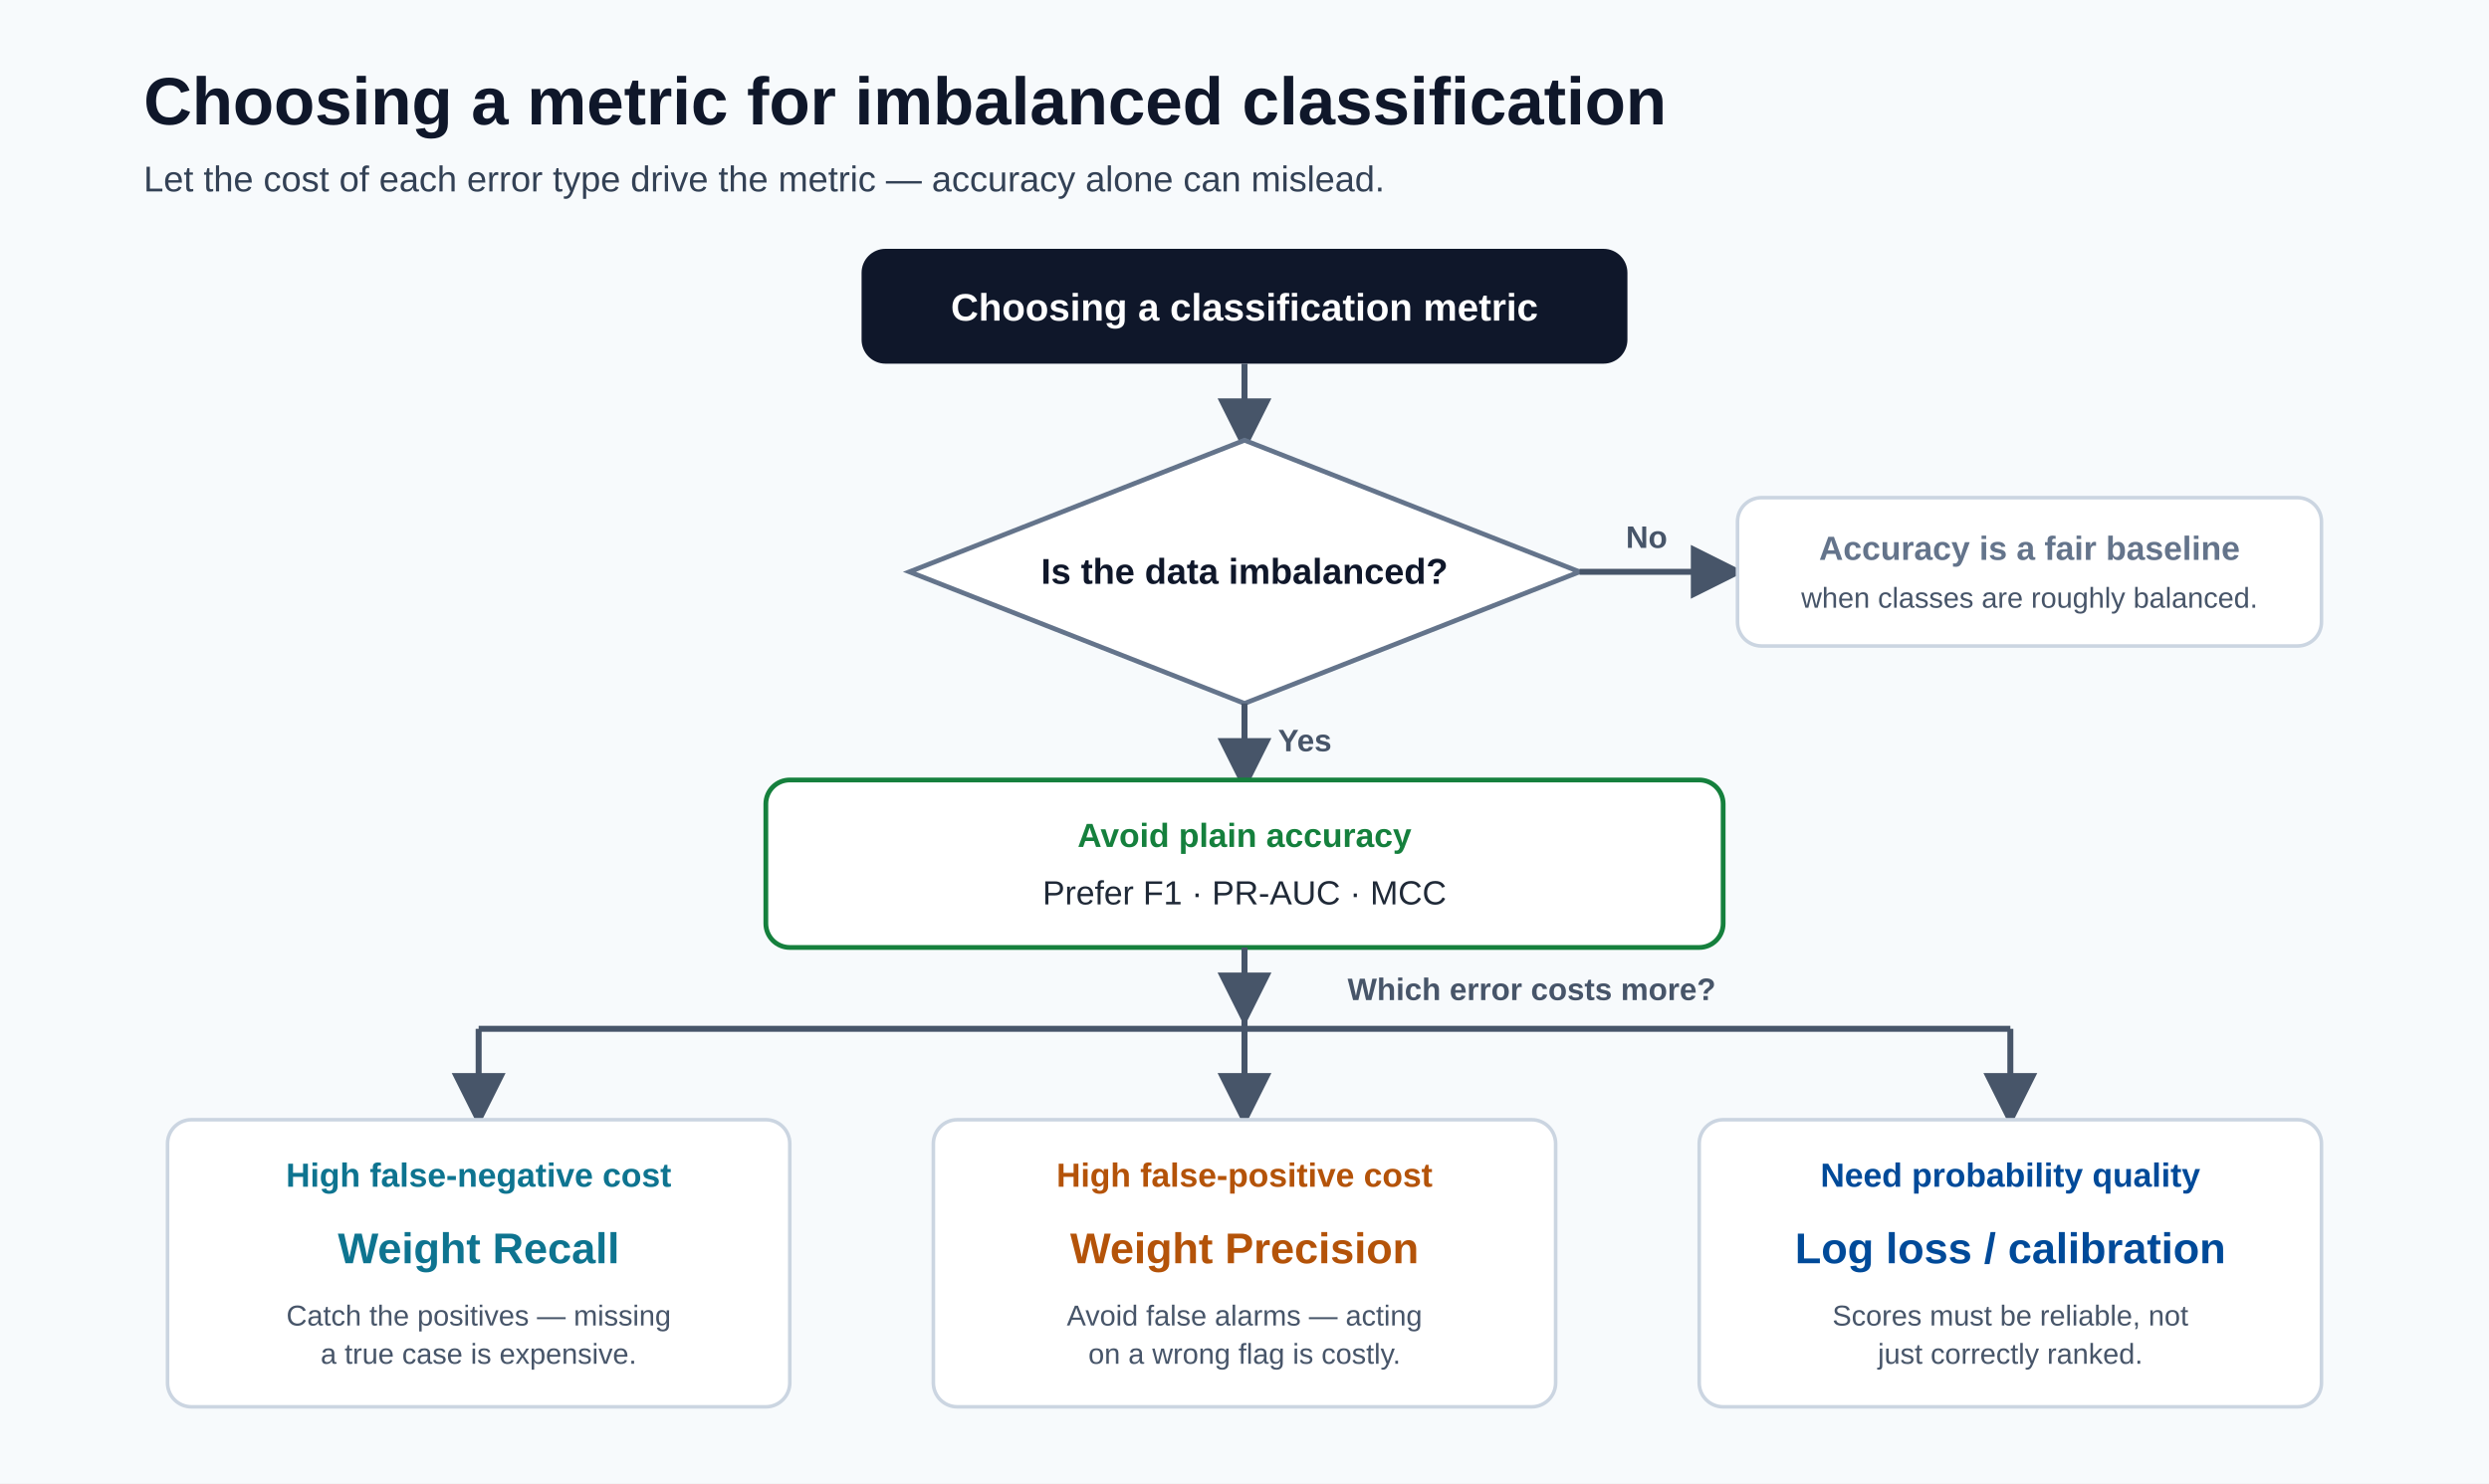
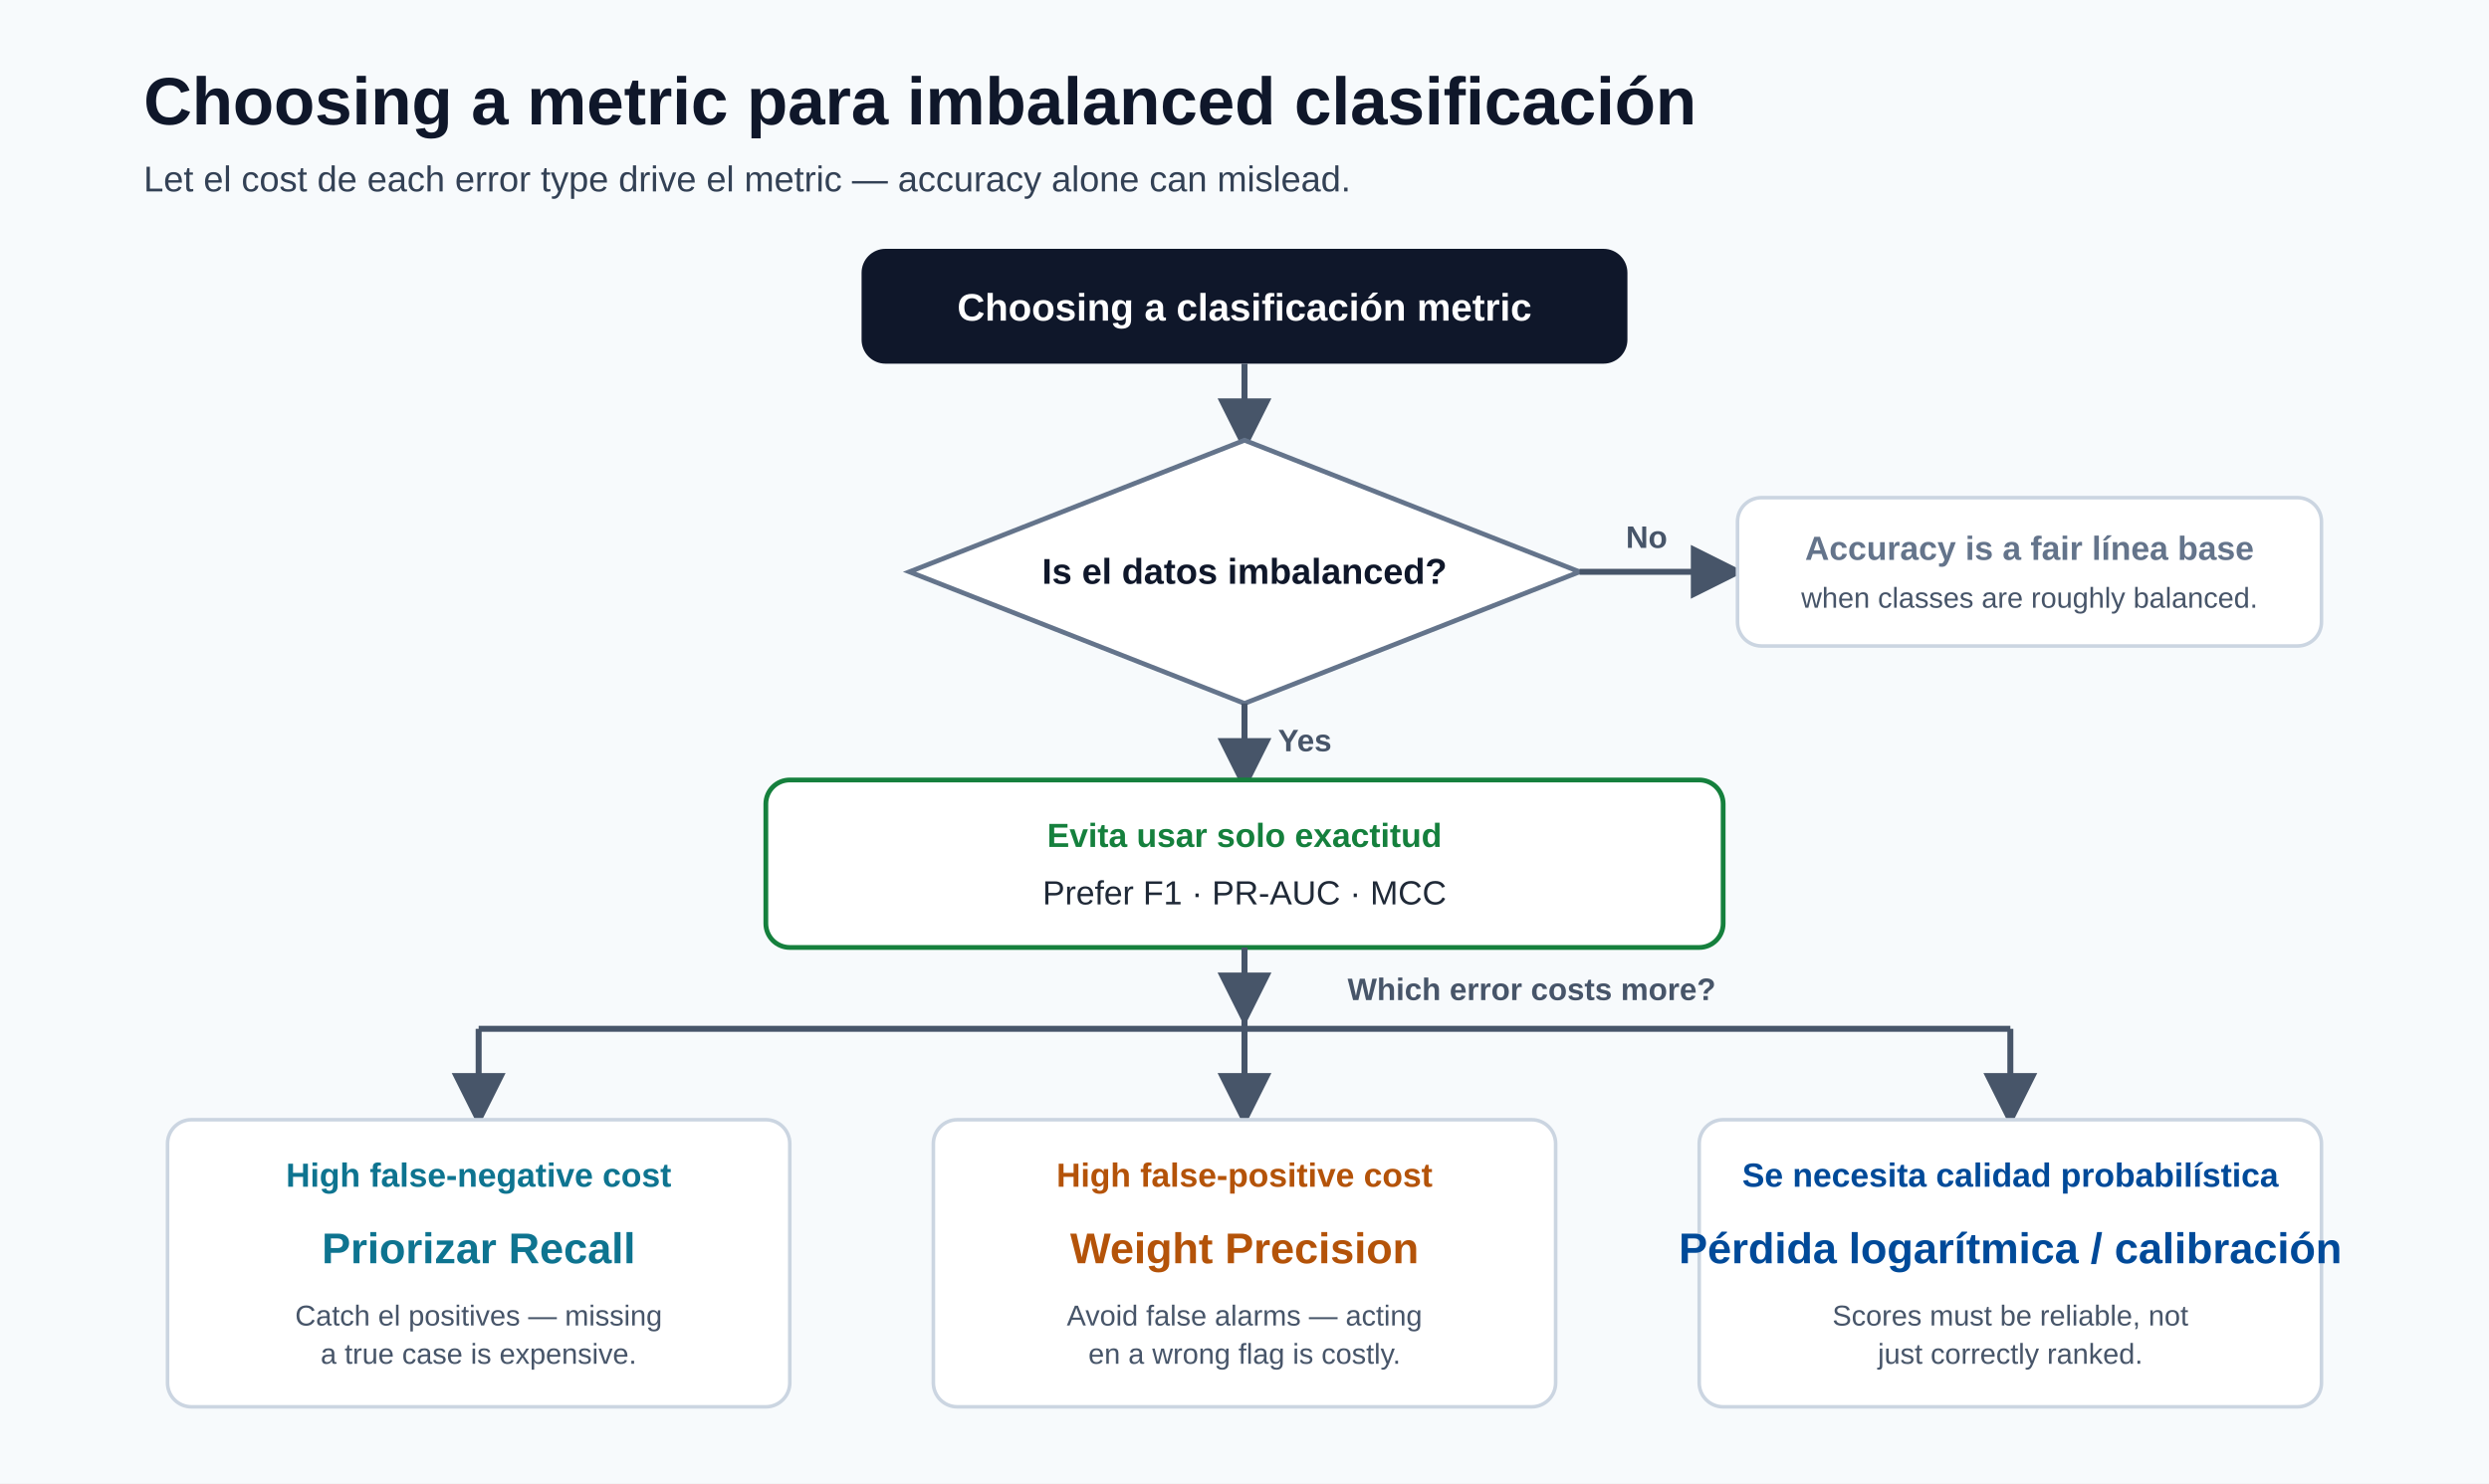
<svg xmlns="http://www.w3.org/2000/svg" width="1040" height="620" viewBox="0 0 1040 620" role="img" aria-labelledby="title desc">
  <defs>
    <style>
      .bg { fill: #f7fafc; }
      .title { fill: #0f172a; font-family: Segoe UI, Arial, sans-serif; font-size: 28px; font-weight: 700; }
      .subtitle { fill: #334155; font-family: Segoe UI, Arial, sans-serif; font-size: 15px; }
      .card { fill: #ffffff; stroke: #cbd5e1; stroke-width: 1.5; }
      .start { fill: #0f172a; }
      .starttxt { font-family: Segoe UI, Arial, sans-serif; font-size: 16px; font-weight: 700; fill: #ffffff; }
      .diamond { fill: #ffffff; stroke: #64748b; stroke-width: 2; }
      .qtxt { font-family: Segoe UI, Arial, sans-serif; font-size: 15px; font-weight: 700; fill: #0f172a; }
      .branch { font-family: Segoe UI, Arial, sans-serif; font-size: 13px; font-weight: 700; fill: #475569; }
      .label { font-family: Segoe UI, Arial, sans-serif; font-size: 14px; fill: #1f2937; }
      .head { font-family: Segoe UI, Arial, sans-serif; font-size: 14px; font-weight: 700; }
      .metric { font-family: Segoe UI, Arial, sans-serif; font-size: 18px; font-weight: 700; }
      .desc2 { font-family: Segoe UI, Arial, sans-serif; font-size: 12px; fill: #475569; }
      .arrow { stroke: #475569; stroke-width: 2.5; fill: none; }
    </style>
    <marker id="ah" markerWidth="9" markerHeight="9" refX="7" refY="4.5" orient="auto">
      <path d="M0,0 L9,4.5 L0,9 z" fill="#475569" />
    </marker>
  </defs>
  <rect class="bg" x="0" y="0" width="1040" height="620" />
-   <text class="title" x="60" y="52">Choosing a metric for imbalanced classification</text>
-   <text class="subtitle" x="60" y="80">Let the cost of each error type drive the metric — accuracy alone can mislead.</text>
+   <text class="title" x="60" y="52">Choosing a metric para imbalanced clasificación</text>
+   <text class="subtitle" x="60" y="80">Let el cost de each error type drive el metric — accuracy alone can mislead.</text>
  <rect class="start" x="360" y="104" width="320" height="48" rx="10" />
-   <text class="starttxt" x="520" y="134" text-anchor="middle">Choosing a classification metric</text>
+   <text class="starttxt" x="520" y="134" text-anchor="middle">Choosing a clasificación metric</text>
  <line class="arrow" x1="520" y1="152" x2="520" y2="184" marker-end="url(#ah)" />
  <polygon class="diamond" points="520,184 660,239 520,294 380,239" />
-   <text class="qtxt" x="520" y="244" text-anchor="middle">Is the data imbalanced?</text>
+   <text class="qtxt" x="520" y="244" text-anchor="middle">Is el datos imbalanced?</text>
  <line class="arrow" x1="660" y1="239" x2="724" y2="239" marker-end="url(#ah)" />
  <text class="branch" x="688" y="229" text-anchor="middle">No</text>
  <rect class="card" x="726" y="208" width="244" height="62" rx="10" stroke="#64748b" />
-   <text class="head" x="848" y="234" text-anchor="middle" fill="#64748b">Accuracy is a fair baseline</text>
+   <text class="head" x="848" y="234" text-anchor="middle" fill="#64748b">Accuracy is a fair línea base</text>
  <text class="desc2" x="848" y="254" text-anchor="middle">when classes are roughly balanced.</text>
  <line class="arrow" x1="520" y1="294" x2="520" y2="326" marker-end="url(#ah)" />
  <text class="branch" x="534" y="314">Yes</text>
  <rect x="320" y="326" width="400" height="70" rx="10" fill="#ffffff" stroke="#15803d" stroke-width="2" />
-   <text class="head" x="520" y="354" text-anchor="middle" fill="#15803d" font-size="15">Avoid plain accuracy</text>
+   <text class="head" x="520" y="354" text-anchor="middle" fill="#15803d" font-size="15">Evita usar solo exactitud</text>
  <text class="label" x="520" y="378" text-anchor="middle">Prefer F1 · PR-AUC · MCC</text>
  <line class="arrow" x1="520" y1="396" x2="520" y2="424" marker-end="url(#ah)" />
  <text class="branch" x="640" y="418" text-anchor="middle">Which error costs more?</text>
  <path class="arrow" d="M200,430 L840,430" />
  <line x1="520" y1="424" x2="520" y2="430" class="arrow" />
  <line class="arrow" x1="200" y1="430" x2="200" y2="466" marker-end="url(#ah)" />
  <line class="arrow" x1="520" y1="430" x2="520" y2="466" marker-end="url(#ah)" />
  <line class="arrow" x1="840" y1="430" x2="840" y2="466" marker-end="url(#ah)" />
  <rect class="card" x="70" y="468" width="260" height="120" rx="10" stroke="#0e7490" />
  <text class="head" x="200" y="496" text-anchor="middle" fill="#0e7490">High false-negative cost</text>
-   <text class="metric" x="200" y="528" text-anchor="middle" fill="#0e7490">Weight Recall</text>
-   <text class="desc2" x="200" y="554" text-anchor="middle">Catch the positives — missing</text>
+   <text class="metric" x="200" y="528" text-anchor="middle" fill="#0e7490">Priorizar Recall</text>
+   <text class="desc2" x="200" y="554" text-anchor="middle">Catch el positives — missing</text>
  <text class="desc2" x="200" y="570" text-anchor="middle">a true case is expensive.</text>
  <rect class="card" x="390" y="468" width="260" height="120" rx="10" stroke="#b45309" />
  <text class="head" x="520" y="496" text-anchor="middle" fill="#b45309">High false-positive cost</text>
  <text class="metric" x="520" y="528" text-anchor="middle" fill="#b45309">Weight Precision</text>
  <text class="desc2" x="520" y="554" text-anchor="middle">Avoid false alarms — acting</text>
-   <text class="desc2" x="520" y="570" text-anchor="middle">on a wrong flag is costly.</text>
+   <text class="desc2" x="520" y="570" text-anchor="middle">en a wrong flag is costly.</text>
  <rect class="card" x="710" y="468" width="260" height="120" rx="10" stroke="#004a99" />
-   <text class="head" x="840" y="496" text-anchor="middle" fill="#004a99">Need probability quality</text>
-   <text class="metric" x="840" y="528" text-anchor="middle" fill="#004a99">Log loss / calibration</text>
+   <text class="head" x="840" y="496" text-anchor="middle" fill="#004a99">Se necesita calidad probabilística</text>
+   <text class="metric" x="840" y="528" text-anchor="middle" fill="#004a99">Pérdida logarítmica / calibración</text>
  <text class="desc2" x="840" y="554" text-anchor="middle">Scores must be reliable, not</text>
  <text class="desc2" x="840" y="570" text-anchor="middle">just correctly ranked.</text>
</svg>
